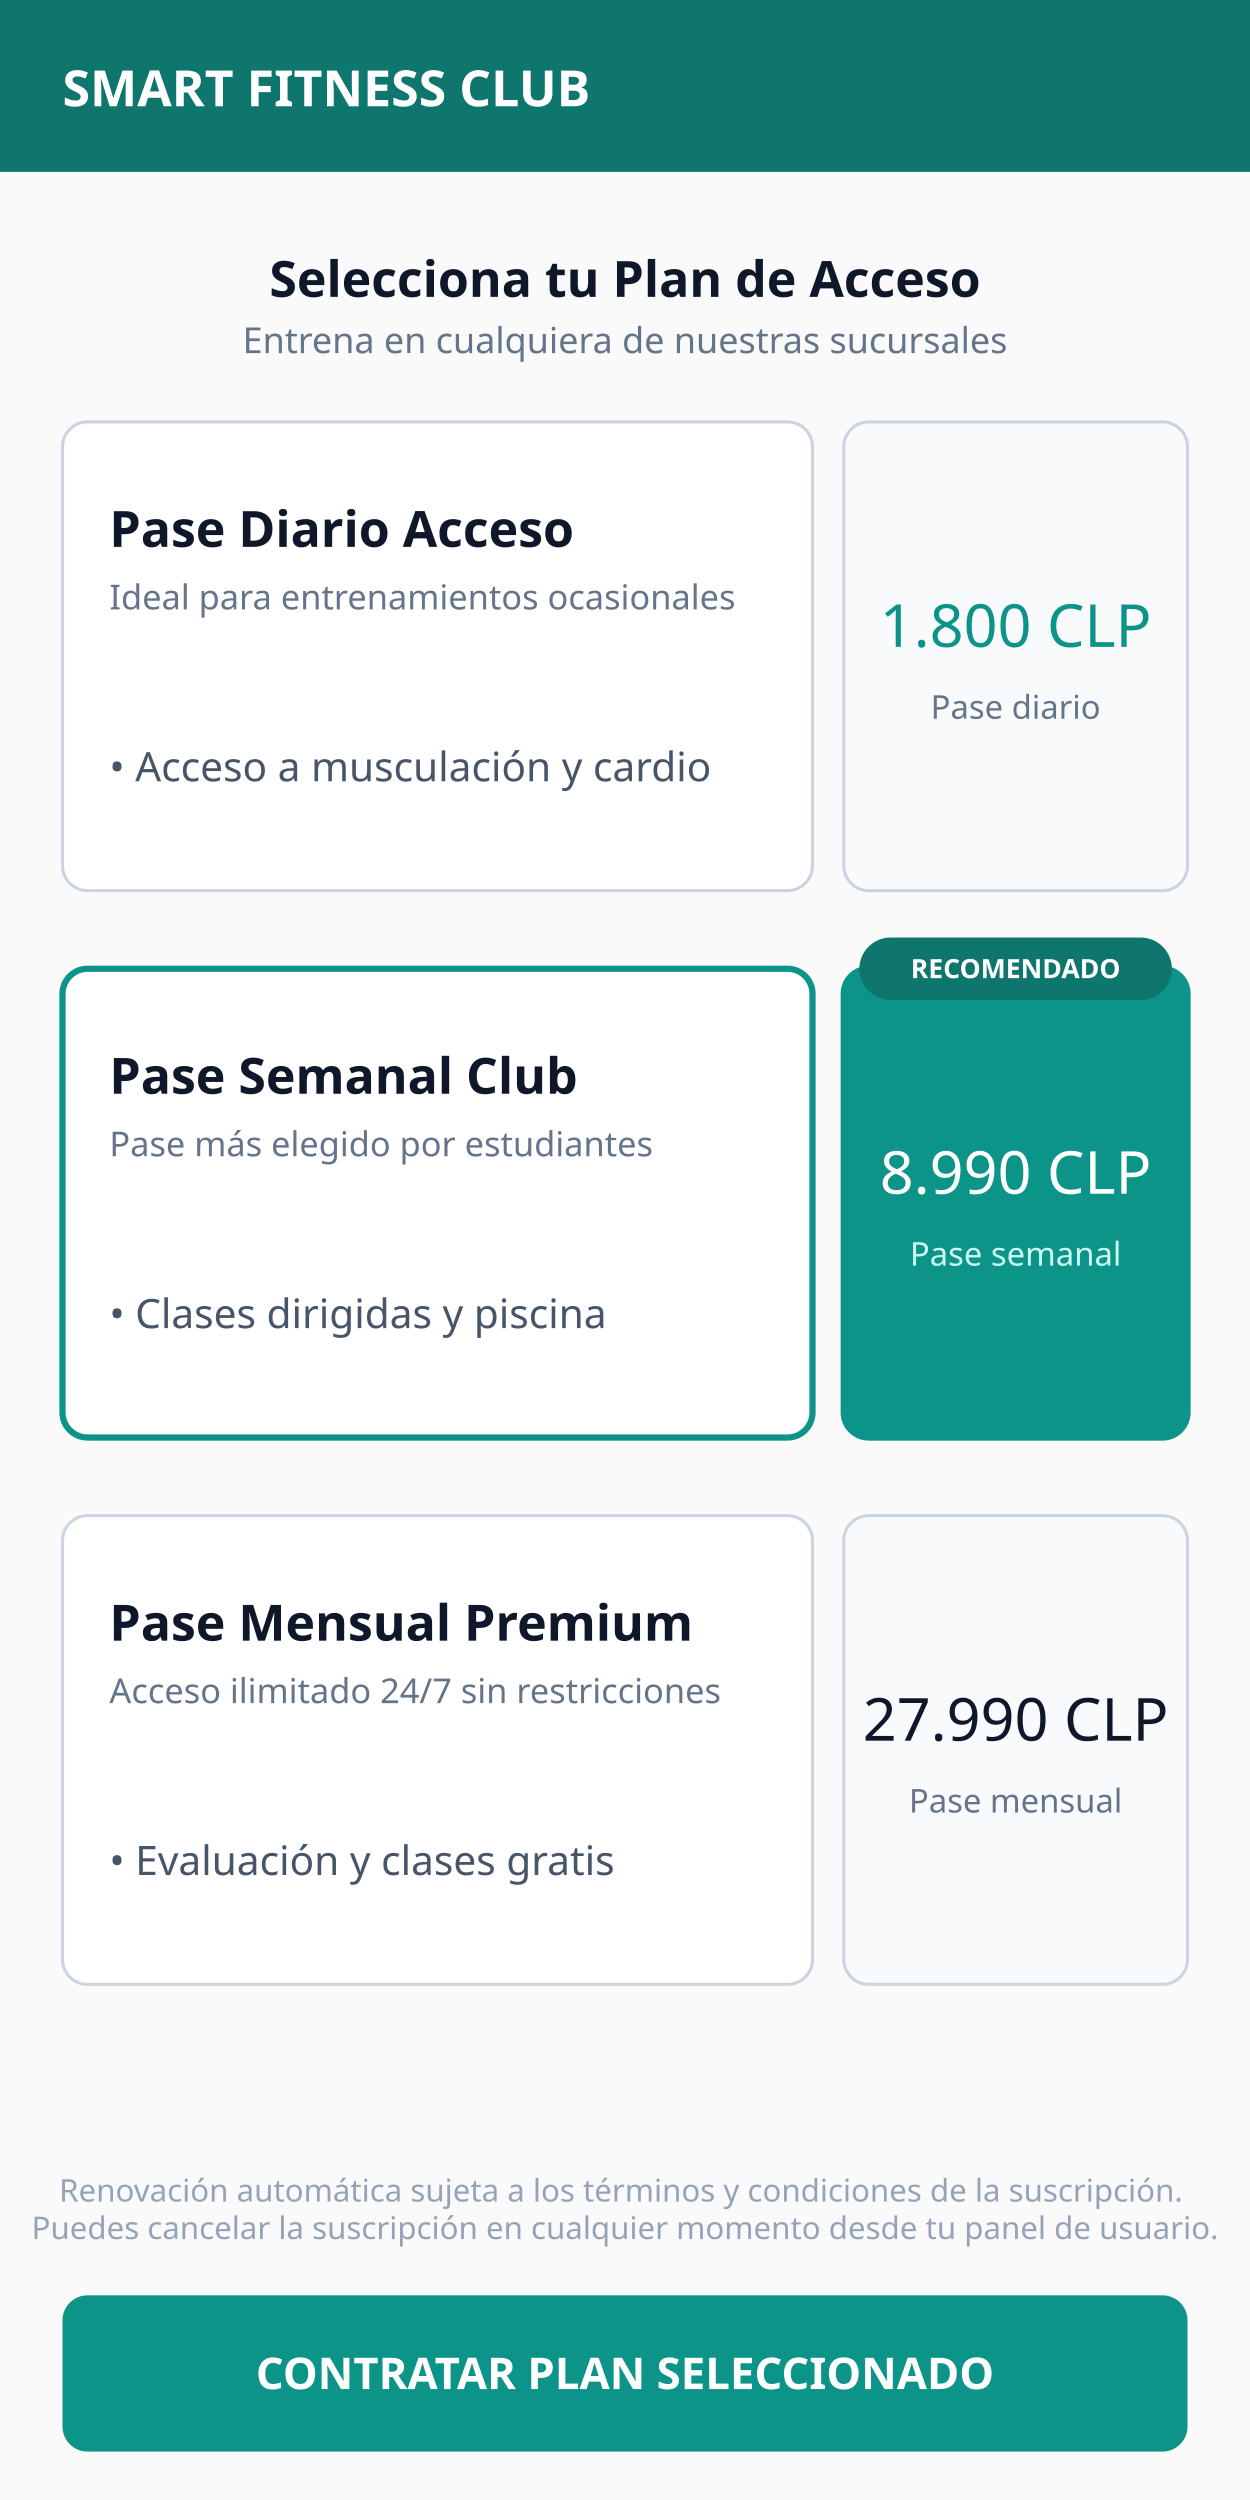
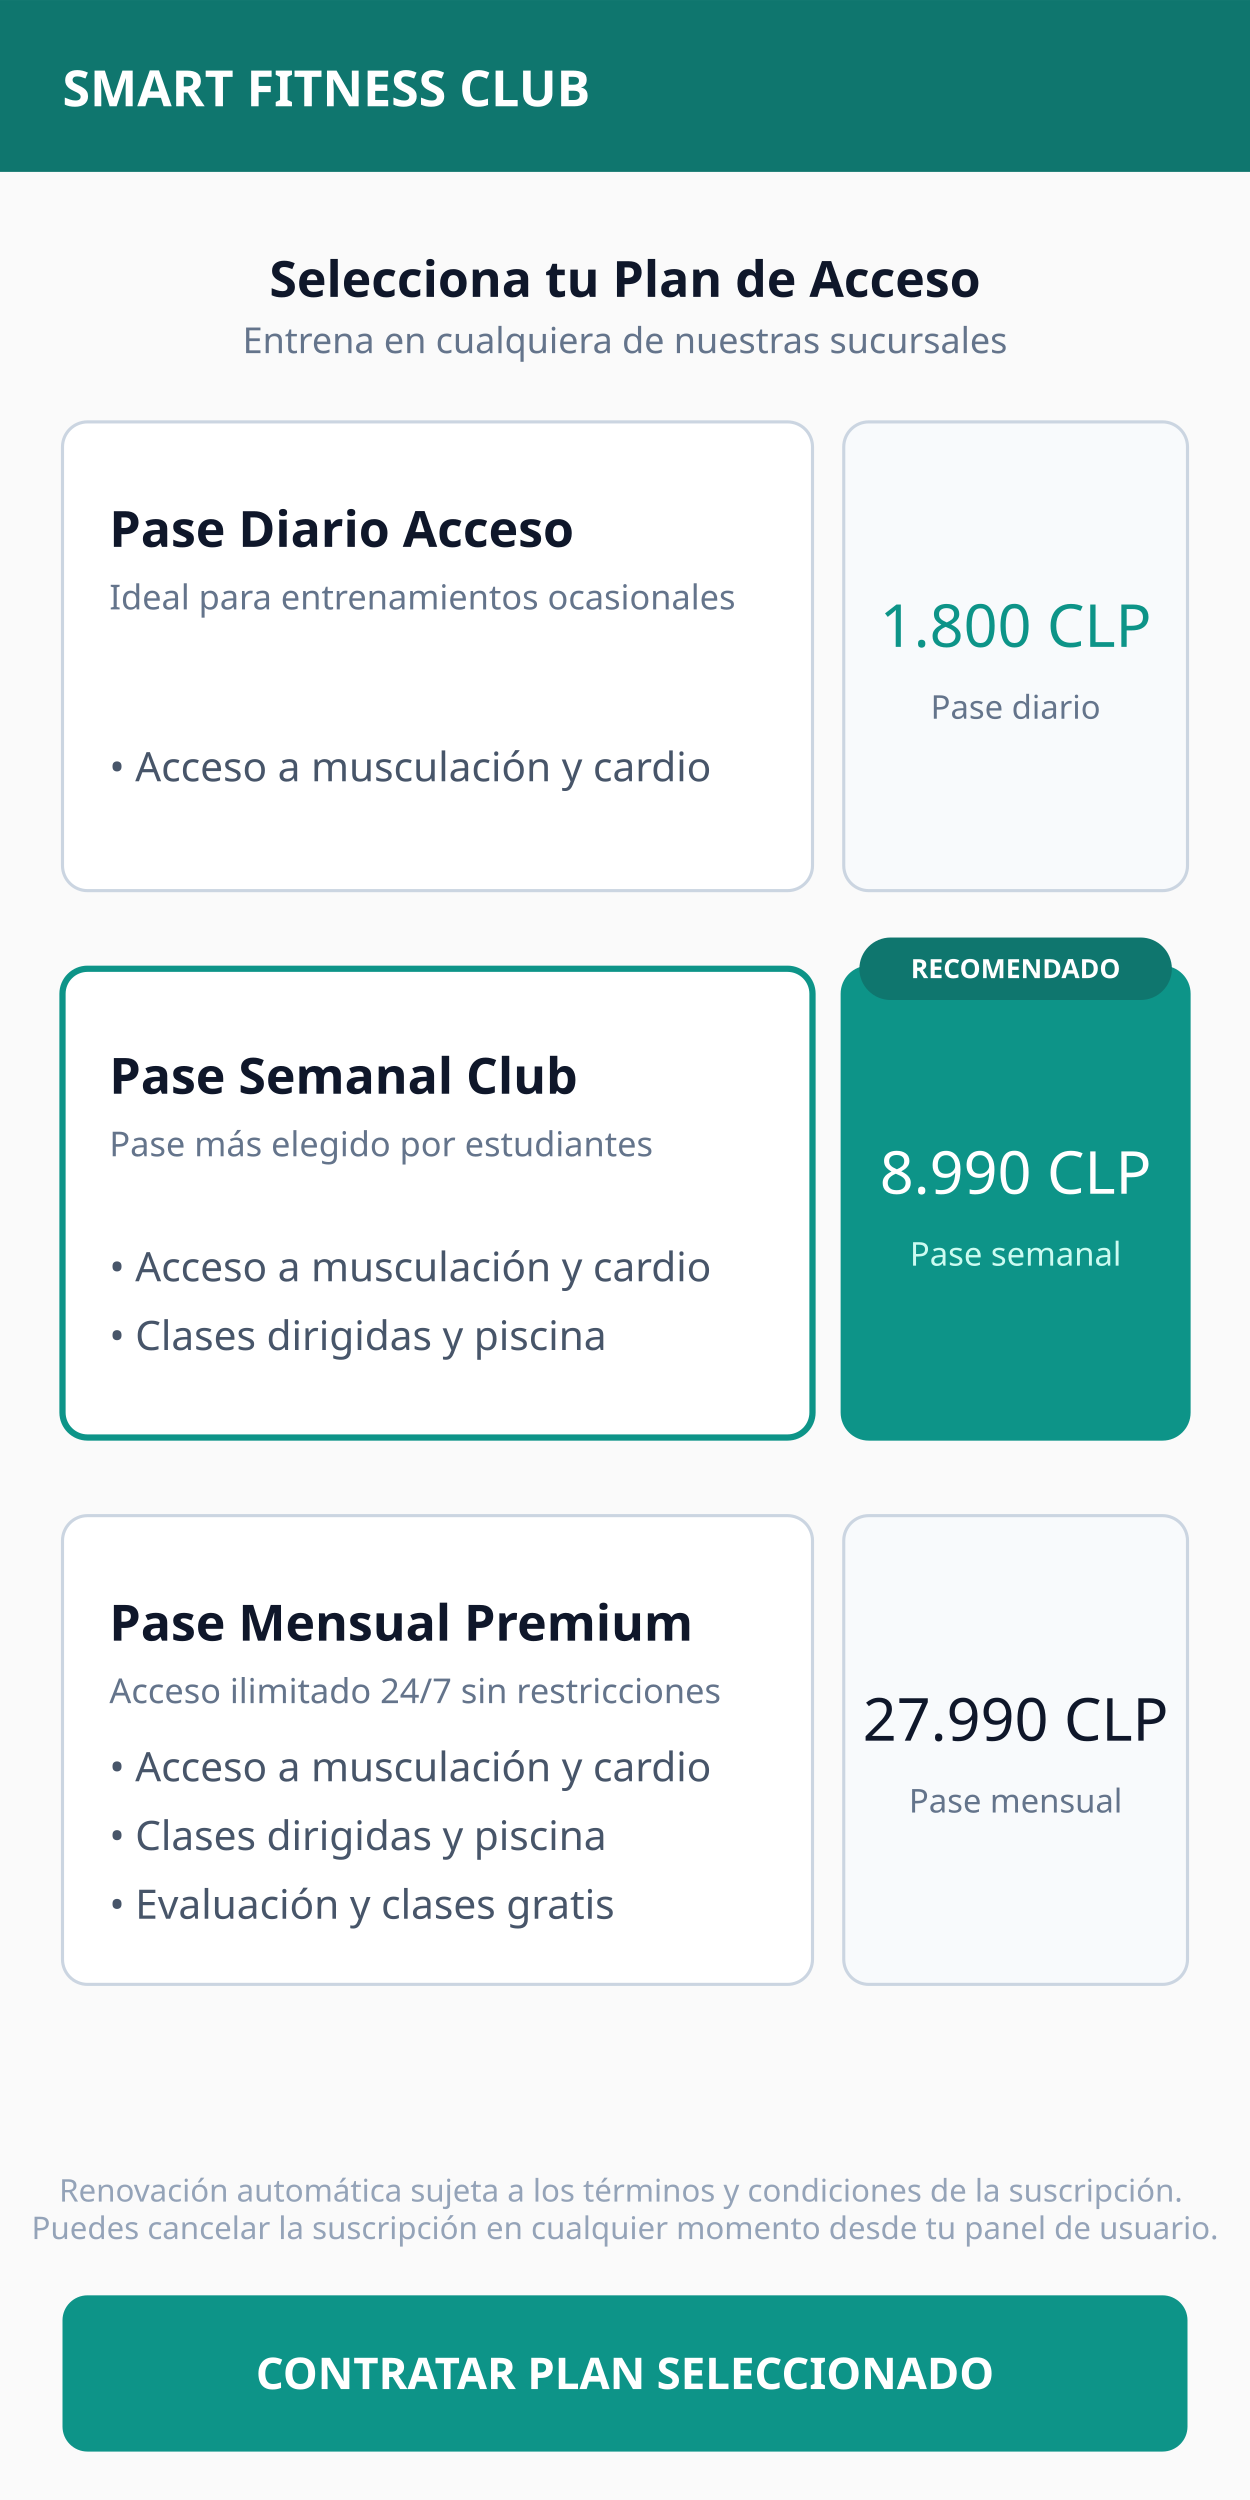
<svg xmlns="http://www.w3.org/2000/svg" viewBox="-0.555 1.62 400 800" width="400px" height="800px">
  <g transform="matrix(1, 0, 0, 1, -545.5372, 51.04437)">
    <rect id="rect-4" width="400" height="800" fill="#fafafa" x="544.982" y="-49.424" style="stroke-width: 1;" />
    <g id="header-planes" fill="#0f766e" transform="matrix(1, 0, 0, 1, 544.982, -49.41945)">
      <rect x="0" y="0" width="400" height="55" />
      <text x="20" y="34" fill="#ffffff" font-family="sans-serif" font-size="16" font-weight="bold" style="white-space: pre;">SMART FITNESS CLUB</text>
    </g>
    <g id="planes-intro" transform="matrix(1, 0, 0, 1, 564.982, 25.58055)">
      <text x="180" y="20" fill="#0f172a" font-family="sans-serif" font-size="16" font-weight="bold" text-anchor="middle" style="white-space: pre;">Selecciona tu Plan de Acceso</text>
      <text x="180" y="38" fill="#64748b" font-family="sans-serif" font-size="11.5" text-anchor="middle" style="white-space: pre;">Entrena en cualquiera de nuestras sucursales</text>
    </g>
    <g id="planes-inconsistentes" transform="matrix(1, 0, 0, 1, 564.982, 85.58055)">
      <g id="plan-basico" transform="translate(0, 0)">
        <rect x="0" y="0" width="240" height="150" rx="8" fill="#ffffff" stroke="#cbd5e1" stroke-width="1" />
        <text x="15" y="40" fill="#0f172a" font-family="sans-serif" font-size="16" font-weight="bold" style="white-space: pre;">Pase Diario Acceso</text>
        <text x="15" y="60" fill="#64748b" font-family="sans-serif" font-size="11" style="white-space: pre;">Ideal para entrenamientos ocasionales</text>
        <text x="15" y="115" fill="#475569" font-family="sans-serif" font-size="13" style="white-space: pre;">• Acceso a musculación y cardio</text>
        <rect x="250" y="0" width="110" height="150" rx="8" fill="#f8fafc" stroke="#cbd5e1" stroke-width="1" />
        <text x="305" y="72" fill="#0d9488" font-family="sans-serif" font-size="19" font-weight="black" text-anchor="middle" style="white-space: pre;">1.800 CLP</text>
        <text x="305" y="95" fill="#64748b" font-family="sans-serif" font-size="10.5" text-anchor="middle" style="white-space: pre;">Pase diario</text>
      </g>
      <g id="plan-profesional" transform="translate(0, 175)">
        <rect x="0" y="0" width="240" height="150" rx="8" fill="#ffffff" stroke="#0d9488" stroke-width="2" />
        <text x="15" y="40" fill="#0f172a" font-family="sans-serif" font-size="16" font-weight="bold" style="white-space: pre;">Pase Semanal Club</text>
        <text x="15" y="60" fill="#64748b" font-family="sans-serif" font-size="11" style="white-space: pre;">Pase más elegido por estudiantes</text>
-         <text x="15" y="115" fill="#475569" font-family="sans-serif" font-size="13" style="white-space: pre;">• Clases dirigidas y piscina</text>
+         <text x="15" y="100" fill="#475569" font-family="sans-serif" font-size="13" style="white-space: pre;">• Acceso a musculación y cardio</text>
+         <text x="15" y="122" fill="#475569" font-family="sans-serif" font-size="13" style="white-space: pre;">• Clases dirigidas y piscina</text>
        <rect x="250" y="0" width="110" height="150" rx="8" fill="#0d9488" stroke="#0d9488" stroke-width="2" />
        <text x="305" y="72" fill="#ffffff" font-family="sans-serif" font-size="19" font-weight="black" text-anchor="middle" style="white-space: pre;">8.990 CLP</text>
        <text x="305" y="95" fill="#ccfbf1" font-family="sans-serif" font-size="10.5" text-anchor="middle" style="white-space: pre;">Pase semanal</text>
        <rect x="255" y="-10" width="100" height="20" rx="10" fill="#0f766e" />
        <text x="305" y="3" fill="#ffffff" font-family="sans-serif" font-size="8.5" font-weight="bold" text-anchor="middle" style="white-space: pre;">RECOMENDADO</text>
      </g>
      <g id="plan-empresa" transform="translate(0, 350)">
        <rect x="0" y="0" width="240" height="150" rx="8" fill="#ffffff" stroke="#cbd5e1" stroke-width="1" />
        <text x="15" y="40" fill="#0f172a" font-family="sans-serif" font-size="16" font-weight="bold" style="white-space: pre;">Pase Mensual Premium</text>
        <text x="15" y="60" fill="#64748b" font-family="sans-serif" font-size="11" style="white-space: pre;">Acceso ilimitado 24/7 sin restricciones</text>
-         <text x="15" y="115" fill="#475569" font-family="sans-serif" font-size="13" style="white-space: pre;">• Evaluación y clases gratis</text>
+         <text x="15" y="85" fill="#475569" font-family="sans-serif" font-size="13" style="white-space: pre;">• Acceso a musculación y cardio</text>
+         <text x="15" y="107" fill="#475569" font-family="sans-serif" font-size="13" style="white-space: pre;">• Clases dirigidas y piscina</text>
+         <text x="15" y="129" fill="#475569" font-family="sans-serif" font-size="13" style="white-space: pre;">• Evaluación y clases gratis</text>
        <rect x="250" y="0" width="110" height="150" rx="8" fill="#f8fafc" stroke="#cbd5e1" stroke-width="1" />
        <text x="305" y="72" fill="#0f172a" font-family="sans-serif" font-size="19" font-weight="black" text-anchor="middle" style="white-space: pre;">27.990 CLP</text>
        <text x="305" y="95" fill="#64748b" font-family="sans-serif" font-size="10.5" text-anchor="middle" style="white-space: pre;">Pase mensual</text>
      </g>
    </g>
    <g id="footer-planes" transform="matrix(1, 0, 0, 1, 564.982, 640.0799)">
      <text x="180" y="15" fill="#94a3b8" font-family="sans-serif" font-size="10" text-anchor="middle" style="white-space: pre;">
        <tspan x="180" dy="0">Renovación automática sujeta a los términos y condiciones de la suscripción.</tspan>
        <tspan x="180" dy="12">Puedes cancelar la suscripción en cualquier momento desde tu panel de usuario.</tspan>
      </text>
      <rect x="0" y="45" width="360" height="50" rx="8" fill="#0d9488" />
      <text x="180" y="75" fill="#ffffff" font-family="sans-serif" font-size="14" font-weight="bold" text-anchor="middle" style="white-space: pre;">CONTRATAR PLAN SELECCIONADO</text>
    </g>
  </g>
</svg>
